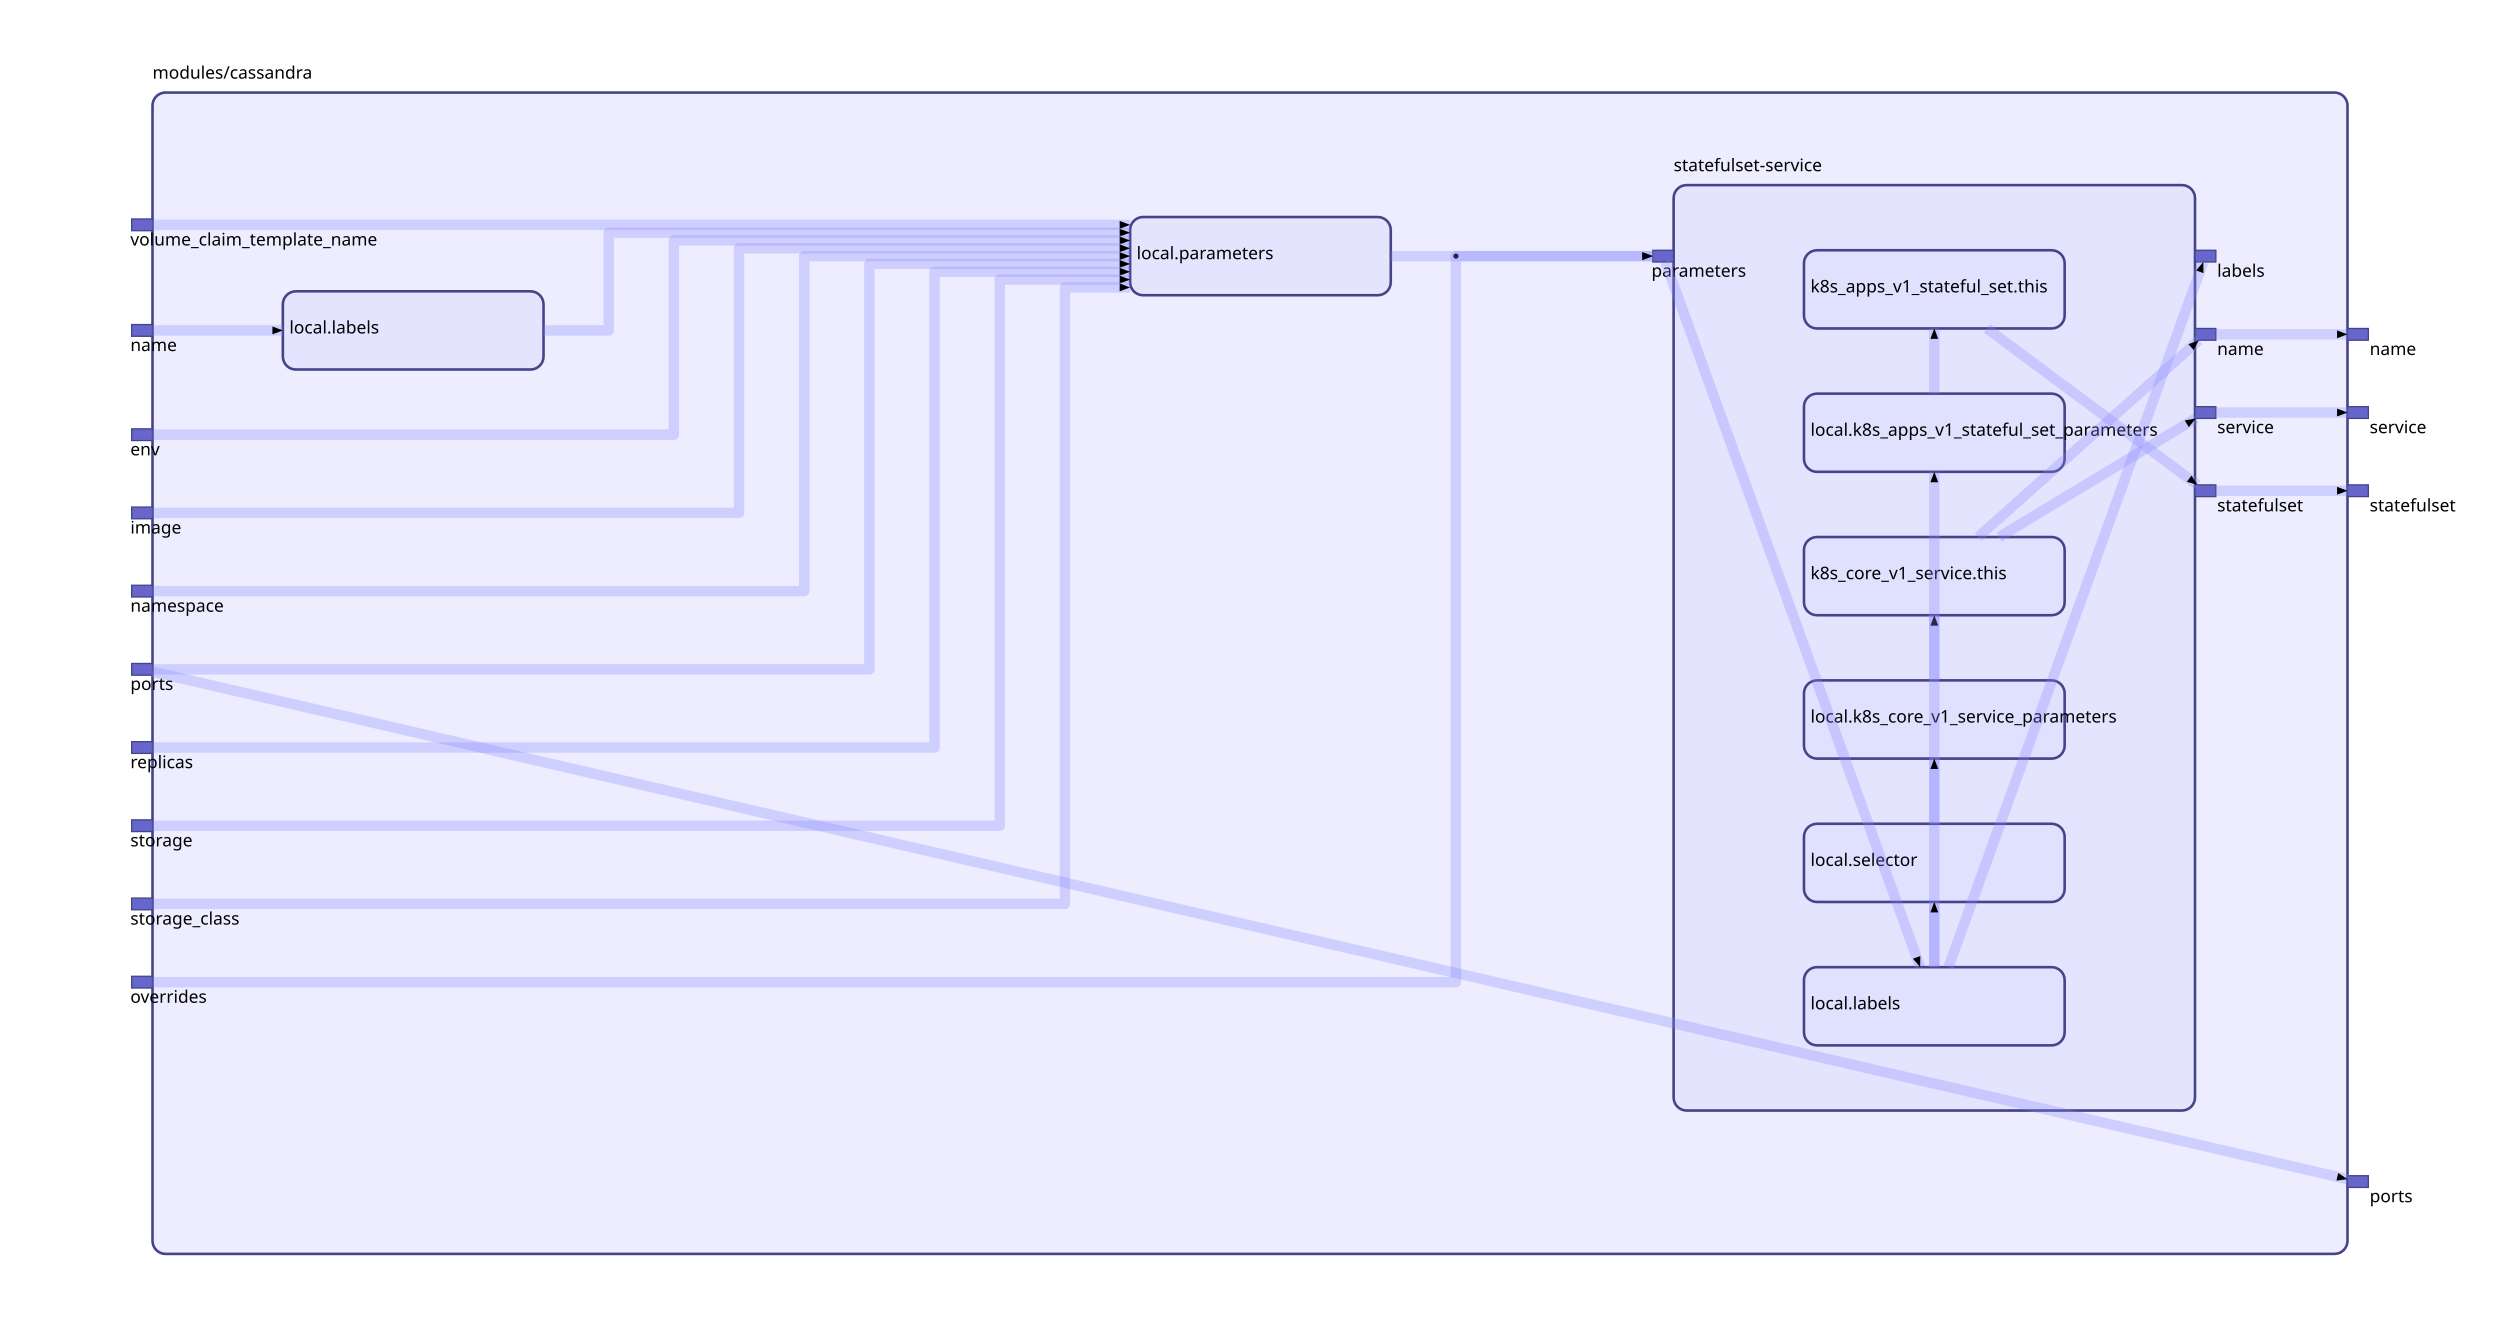
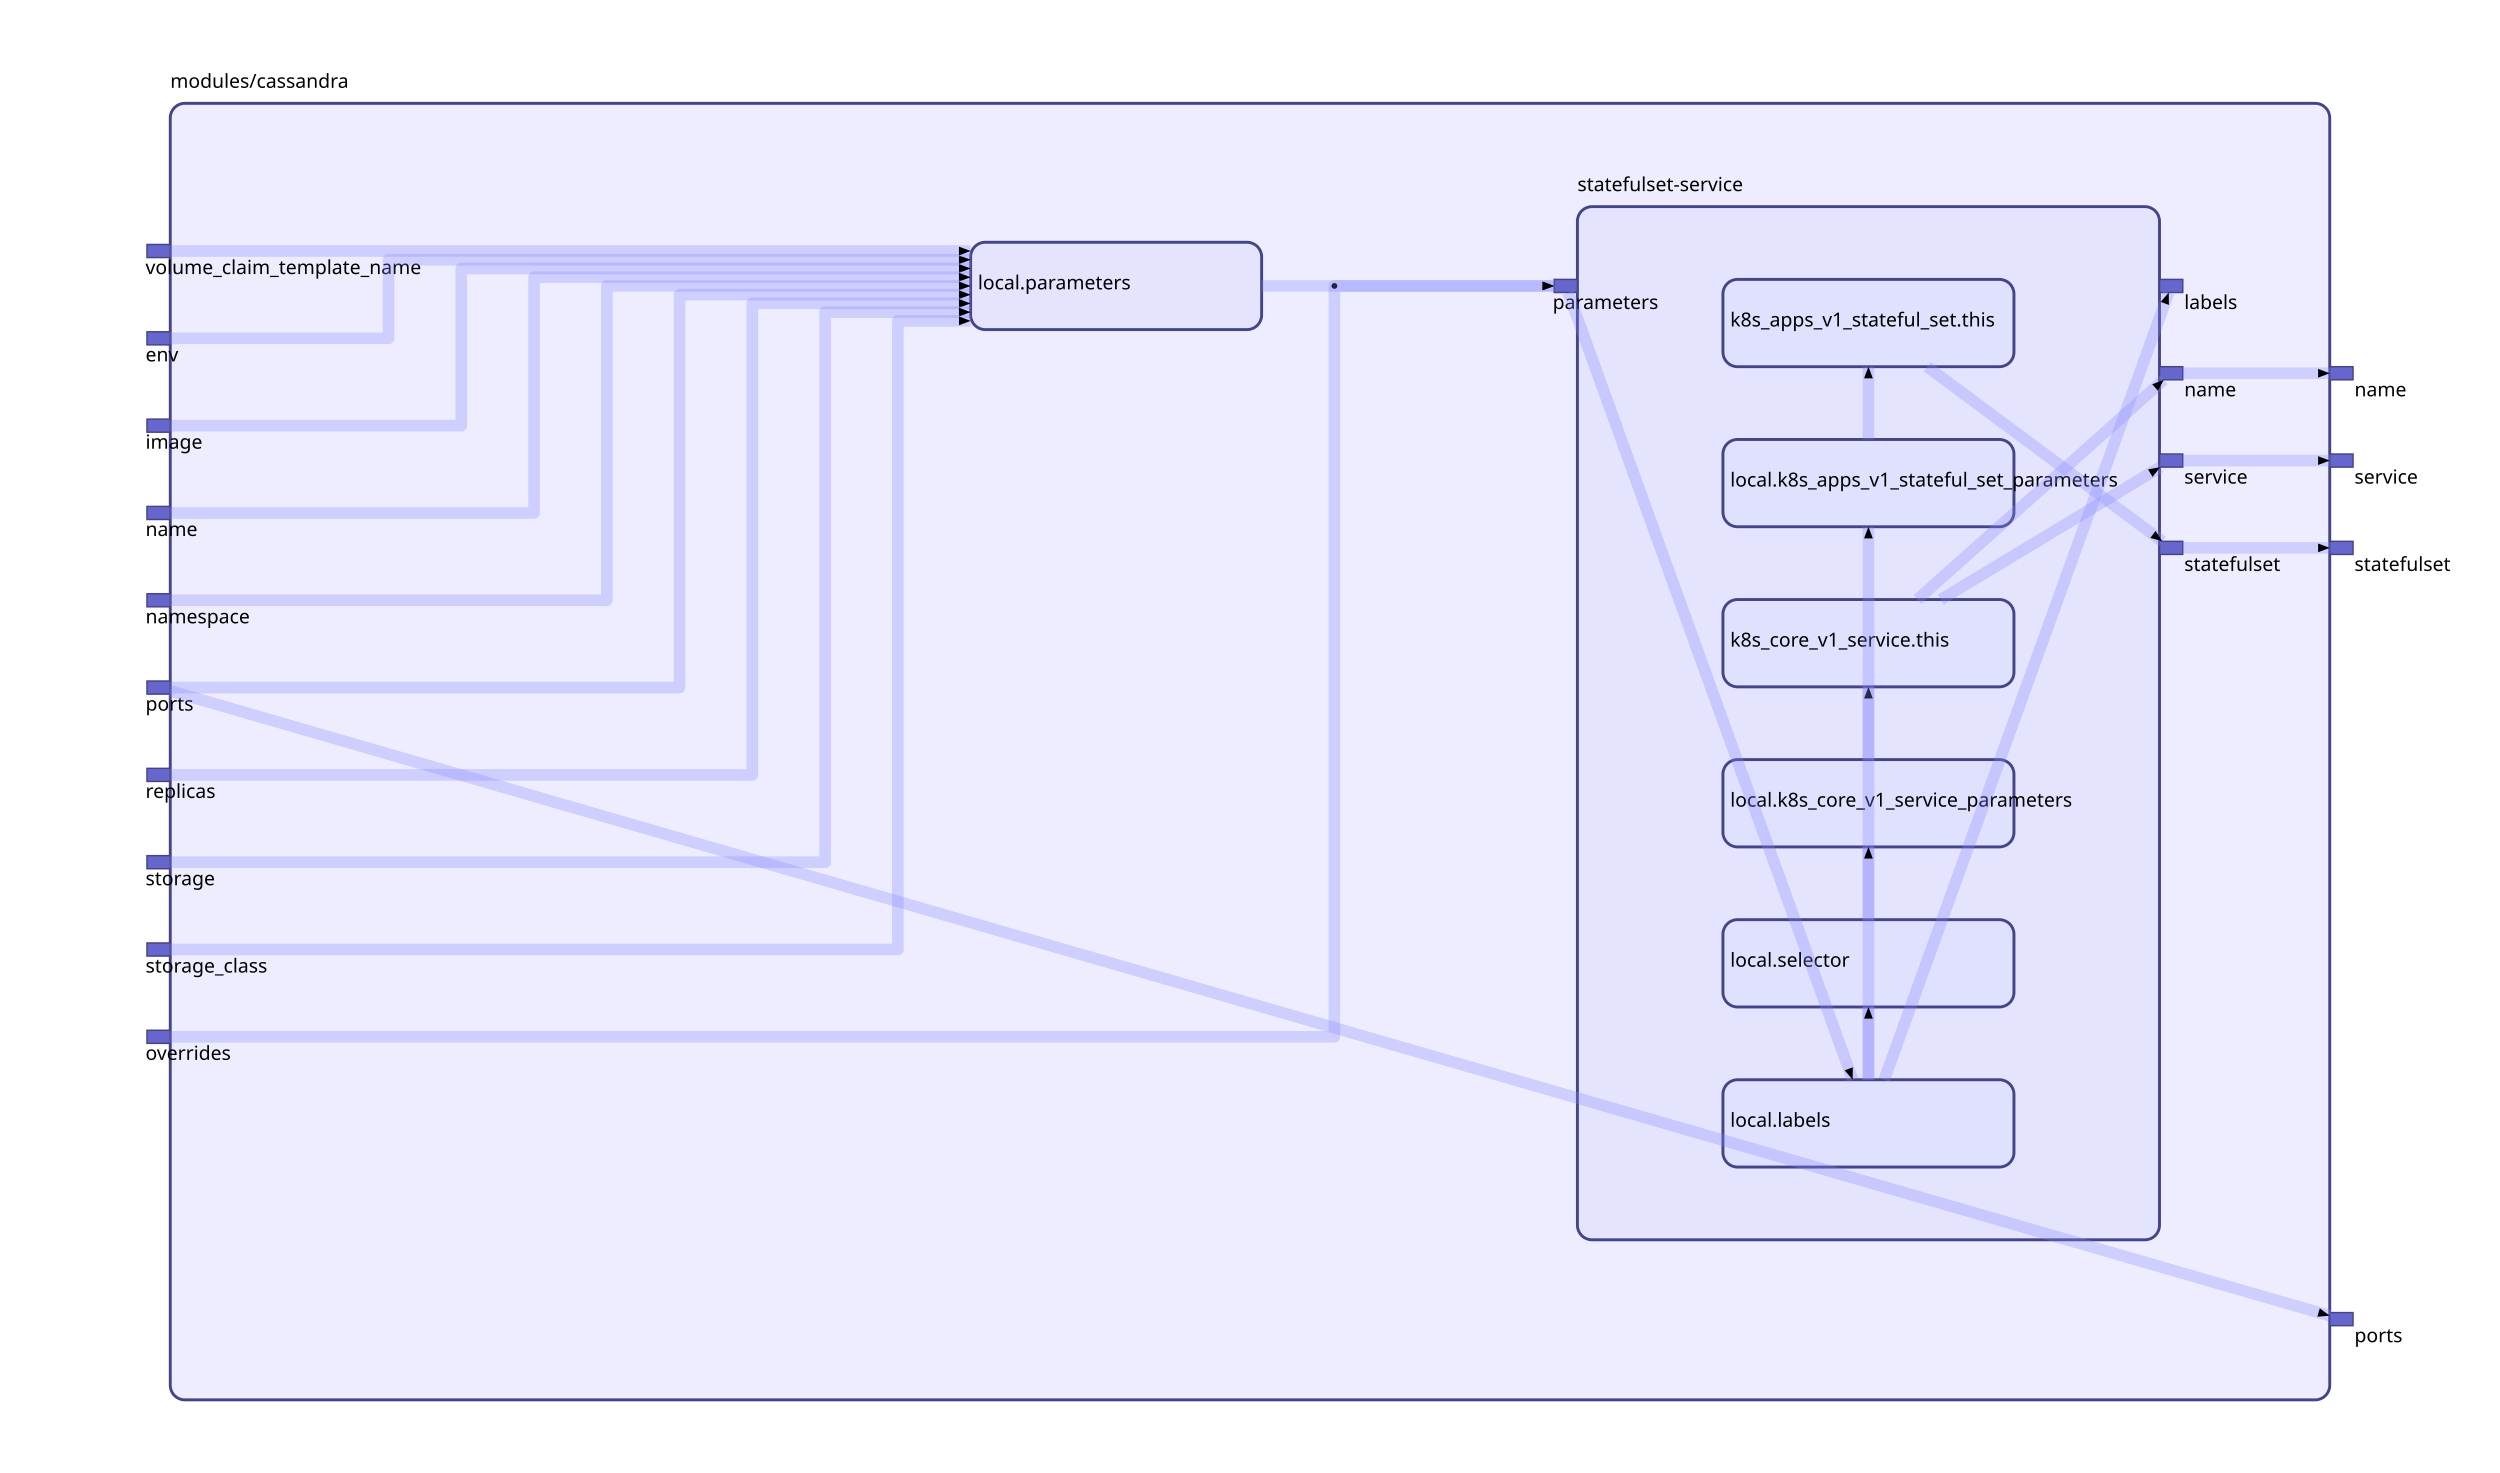
- <svg xmlns="http://www.w3.org/2000/svg" id="sprotty_1" class="sprotty-graph sprotty" tabindex="1002" viewBox="0 0 1918 1012">
+ <svg xmlns="http://www.w3.org/2000/svg" id="sprotty_1" class="sprotty-graph sprotty" tabindex="1002" viewBox="0 0 1718 1012">
  <style>
.elknode {
    stroke: #448;
    stroke-width: 2;
    fill: #ddf;
    fill-opacity: 0.5;
}

.elkport {
    stroke: #448;
    stroke-width: 1;
    fill: #66c;
}

.elkedge {
    fill: none;
    stroke: #88f;
    stroke-width: 8;
    stroke-opacity: 0.3;
    pointer-events: stroke;
    stroke-linejoin: round;
}

.elkedge:hover {
    stroke: #448;
    stroke-width: 8;
    stroke-opacity: 1;
    stroke-dasharray: 16px;
    stroke-dashoffset: 32px;
    animation: stroke 0.5s linear infinite;
}

@keyframes stroke {
    to {
        stroke-dashoffset: 0;
    }
}

.elkedge.arrow {
    fill: #336;
}

.elklabel {
    stroke-width: 0;
    stroke: #000;
    fill: #000;
    font-family: sans-serif;
    font-size: 10pt;
    dominant-baseline: hanging;
}

.elklabel:hover {
    font-size: 24pt;
}

.elkjunction {
    stroke: none;
    fill: #224;
}

.selected &gt; rect {
    stroke-width: 3;
}

.mouseover {
    stroke: #88f;
}
/*
 * Copyright (C) 2017 TypeFox and others.
 *
 * Licensed under the Apache License, Version 2.0 (the "License"); you may not use this file except in compliance with the License.
 * You may obtain a copy of the License at http://www.apache.org/licenses/LICENSE-2.0
 */

.sprotty {
    padding: 0px;
    font-family: "Helvetica Neue", Helvetica, Arial, sans-serif;
}

.sprotty-hidden {
    display: block;
    position: absolute;
    width: 0px;
    height: 0px;
}

.sprotty-popup {
    font-family: "Helvetica Neue", Helvetica, Arial, sans-serif;
    position: absolute;
    background: white;
    border-radius: 5px;
    border: 1px solid;
    max-width: 400px;
    min-width: 100px;
}

.sprotty-popup &gt; div {
    margin: 10px;
}

.sprotty-popup-closed {
    display: none;
}
</style>
  <g transform="scale(1) translate(0,0)">
    <g id="sprotty_3" transform="translate(117, 71)" opacity="1">
-       <rect class="elknode" x="0" y="0" rx="10" width="1684" height="891" />
-       <g id="sprotty_5" transform="translate(100, 152.5)" opacity="1">
+       <rect class="elknode" x="0" y="0" rx="10" width="1484" height="891" />
+       <g id="sprotty_5" transform="translate(550, 95.5)" opacity="1">
        <rect class="elknode" x="0" y="0" rx="10" width="200" height="60" />
-         <text id="sprotty_6" class="elklabel" transform="translate(5, 22) translate(0, 0)" opacity="1">local.labels</text>
-       </g>
-       <g id="sprotty_10" transform="translate(750, 95.5)" opacity="1">
-         <rect class="elknode" x="0" y="0" rx="10" width="200" height="60" />
-         <text id="sprotty_11" class="elklabel" transform="translate(5, 22) translate(0, 0)" opacity="1">local.parameters</text>
-       </g>
-       <g id="sprotty_37" transform="translate(1167, 71)" opacity="1">
+         <text id="sprotty_6" class="elklabel" transform="translate(5, 22) translate(0, 0)" opacity="1">local.parameters</text>
+       </g>
+       <g id="sprotty_34" transform="translate(967, 71)" opacity="1">
        <rect class="elknode" x="0" y="0" rx="10" width="400" height="710" />
-         <g id="sprotty_39" transform="translate(100, 50)" opacity="1">
-           <rect class="elknode" x="0" y="0" rx="10" width="200" height="60" />
-           <text id="sprotty_40" class="elklabel" transform="translate(5, 22) translate(0, 0)" opacity="1">k8s_apps_v1_stateful_set.this</text>
-         </g>
-         <g id="sprotty_41" transform="translate(100, 160)" opacity="1">
-           <rect class="elknode" x="0" y="0" rx="10" width="200" height="60" />
-           <text id="sprotty_42" class="elklabel" transform="translate(5, 22) translate(0, 0)" opacity="1">local.k8s_apps_v1_stateful_set_parameters</text>
-         </g>
-         <g id="sprotty_44" transform="translate(100, 270)" opacity="1">
-           <rect class="elknode" x="0" y="0" rx="10" width="200" height="60" />
-           <text id="sprotty_45" class="elklabel" transform="translate(5, 22) translate(0, 0)" opacity="1">k8s_core_v1_service.this</text>
-         </g>
-         <g id="sprotty_46" transform="translate(100, 380)" opacity="1">
-           <rect class="elknode" x="0" y="0" rx="10" width="200" height="60" />
-           <text id="sprotty_47" class="elklabel" transform="translate(5, 22) translate(0, 0)" opacity="1">local.k8s_core_v1_service_parameters</text>
-         </g>
-         <g id="sprotty_49" transform="translate(100, 490)" opacity="1">
-           <rect class="elknode" x="0" y="0" rx="10" width="200" height="60" />
-           <text id="sprotty_50" class="elklabel" transform="translate(5, 22) translate(0, 0)" opacity="1">local.selector</text>
-         </g>
-         <g id="sprotty_52" transform="translate(100, 600)" opacity="1">
-           <rect class="elknode" x="0" y="0" rx="10" width="200" height="60" />
-           <text id="sprotty_53" class="elklabel" transform="translate(5, 22) translate(0, 0)" opacity="1">local.labels</text>
-         </g>
-         <g id="sprotty_55" transform="translate(-16, 50)" opacity="1">
-           <rect class="elkport" x="0" y="0" width="16" height="9" />
-           <text id="sprotty_56" class="elklabel" transform="translate(-1, 10) translate(0, 0)" opacity="1">parameters</text>
-         </g>
-         <g id="sprotty_59" transform="translate(400, 50)" opacity="1">
-           <rect class="elkport" x="0" y="0" width="16" height="9" />
-           <text id="sprotty_60" class="elklabel" transform="translate(17, 10) translate(0, 0)" opacity="1">labels</text>
-         </g>
-         <g id="sprotty_62" transform="translate(400, 110)" opacity="1">
-           <rect class="elkport" x="0" y="0" width="16" height="9" />
-           <text id="sprotty_63" class="elklabel" transform="translate(17, 10) translate(0, 0)" opacity="1">name</text>
-         </g>
-         <g id="sprotty_65" transform="translate(400, 170)" opacity="1">
-           <rect class="elkport" x="0" y="0" width="16" height="9" />
-           <text id="sprotty_66" class="elklabel" transform="translate(17, 10) translate(0, 0)" opacity="1">service</text>
-         </g>
-         <g id="sprotty_68" transform="translate(400, 230)" opacity="1">
-           <rect class="elkport" x="0" y="0" width="16" height="9" />
-           <text id="sprotty_69" class="elklabel" transform="translate(17, 10) translate(0, 0)" opacity="1">statefulset</text>
-         </g>
-         <text id="sprotty_38" class="elklabel" transform="translate(0, -21) translate(0, 0)" opacity="1">statefulset-service</text>
-       </g>
-       <g id="sprotty_7" transform="translate(-16, 178)" opacity="1">
-         <rect class="elkport" x="0" y="0" width="16" height="9" />
-         <text id="sprotty_8" class="elklabel" transform="translate(-1, 10) translate(0, 0)" opacity="1">name</text>
-       </g>
-       <g id="sprotty_13" transform="translate(-16, 258)" opacity="1">
-         <rect class="elkport" x="0" y="0" width="16" height="9" />
-         <text id="sprotty_14" class="elklabel" transform="translate(-1, 10) translate(0, 0)" opacity="1">env</text>
-       </g>
-       <g id="sprotty_16" transform="translate(-16, 318)" opacity="1">
-         <rect class="elkport" x="0" y="0" width="16" height="9" />
-         <text id="sprotty_17" class="elklabel" transform="translate(-1, 10) translate(0, 0)" opacity="1">image</text>
-       </g>
-       <g id="sprotty_19" transform="translate(-16, 378)" opacity="1">
-         <rect class="elkport" x="0" y="0" width="16" height="9" />
-         <text id="sprotty_20" class="elklabel" transform="translate(-1, 10) translate(0, 0)" opacity="1">namespace</text>
-       </g>
-       <g id="sprotty_22" transform="translate(-16, 438)" opacity="1">
-         <rect class="elkport" x="0" y="0" width="16" height="9" />
-         <text id="sprotty_23" class="elklabel" transform="translate(-1, 10) translate(0, 0)" opacity="1">ports</text>
-       </g>
-       <g id="sprotty_25" transform="translate(-16, 498)" opacity="1">
-         <rect class="elkport" x="0" y="0" width="16" height="9" />
-         <text id="sprotty_26" class="elklabel" transform="translate(-1, 10) translate(0, 0)" opacity="1">replicas</text>
-       </g>
-       <g id="sprotty_28" transform="translate(-16, 558)" opacity="1">
-         <rect class="elkport" x="0" y="0" width="16" height="9" />
-         <text id="sprotty_29" class="elklabel" transform="translate(-1, 10) translate(0, 0)" opacity="1">storage</text>
-       </g>
-       <g id="sprotty_31" transform="translate(-16, 618)" opacity="1">
-         <rect class="elkport" x="0" y="0" width="16" height="9" />
-         <text id="sprotty_32" class="elklabel" transform="translate(-1, 10) translate(0, 0)" opacity="1">storage_class</text>
-       </g>
-       <g id="sprotty_34" transform="translate(-16, 97)" opacity="1">
-         <rect class="elkport" x="0" y="0" width="16" height="9" />
-         <text id="sprotty_35" class="elklabel" transform="translate(-1, 10) translate(0, 0)" opacity="1">volume_claim_template_name</text>
-       </g>
-       <g id="sprotty_72" transform="translate(-16, 678)" opacity="1">
-         <rect class="elkport" x="0" y="0" width="16" height="9" />
-         <text id="sprotty_73" class="elklabel" transform="translate(-1, 10) translate(0, 0)" opacity="1">overrides</text>
-       </g>
-       <g id="sprotty_75" transform="translate(1684, 181)" opacity="1">
-         <rect class="elkport" x="0" y="0" width="16" height="9" />
-         <text id="sprotty_76" class="elklabel" transform="translate(17, 10) translate(0, 0)" opacity="1">name</text>
-       </g>
-       <g id="sprotty_78" transform="translate(1684, 831)" opacity="1">
-         <rect class="elkport" x="0" y="0" width="16" height="9" />
-         <text id="sprotty_79" class="elklabel" transform="translate(17, 10) translate(0, 0)" opacity="1">ports</text>
-       </g>
-       <g id="sprotty_81" transform="translate(1684, 241)" opacity="1">
-         <rect class="elkport" x="0" y="0" width="16" height="9" />
-         <text id="sprotty_82" class="elklabel" transform="translate(17, 10) translate(0, 0)" opacity="1">service</text>
-       </g>
-       <g id="sprotty_84" transform="translate(1684, 301)" opacity="1">
-         <rect class="elkport" x="0" y="0" width="16" height="9" />
-         <text id="sprotty_85" class="elklabel" transform="translate(17, 10) translate(0, 0)" opacity="1">statefulset</text>
+         <g id="sprotty_36" transform="translate(100, 50)" opacity="1">
+           <rect class="elknode" x="0" y="0" rx="10" width="200" height="60" />
+           <text id="sprotty_37" class="elklabel" transform="translate(5, 22) translate(0, 0)" opacity="1">k8s_apps_v1_stateful_set.this</text>
+         </g>
+         <g id="sprotty_38" transform="translate(100, 160)" opacity="1">
+           <rect class="elknode" x="0" y="0" rx="10" width="200" height="60" />
+           <text id="sprotty_39" class="elklabel" transform="translate(5, 22) translate(0, 0)" opacity="1">local.k8s_apps_v1_stateful_set_parameters</text>
+         </g>
+         <g id="sprotty_41" transform="translate(100, 270)" opacity="1">
+           <rect class="elknode" x="0" y="0" rx="10" width="200" height="60" />
+           <text id="sprotty_42" class="elklabel" transform="translate(5, 22) translate(0, 0)" opacity="1">k8s_core_v1_service.this</text>
+         </g>
+         <g id="sprotty_43" transform="translate(100, 380)" opacity="1">
+           <rect class="elknode" x="0" y="0" rx="10" width="200" height="60" />
+           <text id="sprotty_44" class="elklabel" transform="translate(5, 22) translate(0, 0)" opacity="1">local.k8s_core_v1_service_parameters</text>
+         </g>
+         <g id="sprotty_46" transform="translate(100, 490)" opacity="1">
+           <rect class="elknode" x="0" y="0" rx="10" width="200" height="60" />
+           <text id="sprotty_47" class="elklabel" transform="translate(5, 22) translate(0, 0)" opacity="1">local.selector</text>
+         </g>
+         <g id="sprotty_49" transform="translate(100, 600)" opacity="1">
+           <rect class="elknode" x="0" y="0" rx="10" width="200" height="60" />
+           <text id="sprotty_50" class="elklabel" transform="translate(5, 22) translate(0, 0)" opacity="1">local.labels</text>
+         </g>
+         <g id="sprotty_52" transform="translate(-16, 50)" opacity="1">
+           <rect class="elkport" x="0" y="0" width="16" height="9" />
+           <text id="sprotty_53" class="elklabel" transform="translate(-1, 10) translate(0, 0)" opacity="1">parameters</text>
+         </g>
+         <g id="sprotty_56" transform="translate(400, 50)" opacity="1">
+           <rect class="elkport" x="0" y="0" width="16" height="9" />
+           <text id="sprotty_57" class="elklabel" transform="translate(17, 10) translate(0, 0)" opacity="1">labels</text>
+         </g>
+         <g id="sprotty_59" transform="translate(400, 110)" opacity="1">
+           <rect class="elkport" x="0" y="0" width="16" height="9" />
+           <text id="sprotty_60" class="elklabel" transform="translate(17, 10) translate(0, 0)" opacity="1">name</text>
+         </g>
+         <g id="sprotty_62" transform="translate(400, 170)" opacity="1">
+           <rect class="elkport" x="0" y="0" width="16" height="9" />
+           <text id="sprotty_63" class="elklabel" transform="translate(17, 10) translate(0, 0)" opacity="1">service</text>
+         </g>
+         <g id="sprotty_65" transform="translate(400, 230)" opacity="1">
+           <rect class="elkport" x="0" y="0" width="16" height="9" />
+           <text id="sprotty_66" class="elklabel" transform="translate(17, 10) translate(0, 0)" opacity="1">statefulset</text>
+         </g>
+         <text id="sprotty_35" class="elklabel" transform="translate(0, -21) translate(0, 0)" opacity="1">statefulset-service</text>
+       </g>
+       <g id="sprotty_7" transform="translate(-16, 157)" opacity="1">
+         <rect class="elkport" x="0" y="0" width="16" height="9" />
+         <text id="sprotty_8" class="elklabel" transform="translate(-1, 10) translate(0, 0)" opacity="1">env</text>
+       </g>
+       <g id="sprotty_10" transform="translate(-16, 217)" opacity="1">
+         <rect class="elkport" x="0" y="0" width="16" height="9" />
+         <text id="sprotty_11" class="elklabel" transform="translate(-1, 10) translate(0, 0)" opacity="1">image</text>
+       </g>
+       <g id="sprotty_13" transform="translate(-16, 277)" opacity="1">
+         <rect class="elkport" x="0" y="0" width="16" height="9" />
+         <text id="sprotty_14" class="elklabel" transform="translate(-1, 10) translate(0, 0)" opacity="1">name</text>
+       </g>
+       <g id="sprotty_16" transform="translate(-16, 337)" opacity="1">
+         <rect class="elkport" x="0" y="0" width="16" height="9" />
+         <text id="sprotty_17" class="elklabel" transform="translate(-1, 10) translate(0, 0)" opacity="1">namespace</text>
+       </g>
+       <g id="sprotty_19" transform="translate(-16, 397)" opacity="1">
+         <rect class="elkport" x="0" y="0" width="16" height="9" />
+         <text id="sprotty_20" class="elklabel" transform="translate(-1, 10) translate(0, 0)" opacity="1">ports</text>
+       </g>
+       <g id="sprotty_22" transform="translate(-16, 457)" opacity="1">
+         <rect class="elkport" x="0" y="0" width="16" height="9" />
+         <text id="sprotty_23" class="elklabel" transform="translate(-1, 10) translate(0, 0)" opacity="1">replicas</text>
+       </g>
+       <g id="sprotty_25" transform="translate(-16, 517)" opacity="1">
+         <rect class="elkport" x="0" y="0" width="16" height="9" />
+         <text id="sprotty_26" class="elklabel" transform="translate(-1, 10) translate(0, 0)" opacity="1">storage</text>
+       </g>
+       <g id="sprotty_28" transform="translate(-16, 577)" opacity="1">
+         <rect class="elkport" x="0" y="0" width="16" height="9" />
+         <text id="sprotty_29" class="elklabel" transform="translate(-1, 10) translate(0, 0)" opacity="1">storage_class</text>
+       </g>
+       <g id="sprotty_31" transform="translate(-16, 97)" opacity="1">
+         <rect class="elkport" x="0" y="0" width="16" height="9" />
+         <text id="sprotty_32" class="elklabel" transform="translate(-1, 10) translate(0, 0)" opacity="1">volume_claim_template_name</text>
+       </g>
+       <g id="sprotty_69" transform="translate(-16, 637)" opacity="1">
+         <rect class="elkport" x="0" y="0" width="16" height="9" />
+         <text id="sprotty_70" class="elklabel" transform="translate(-1, 10) translate(0, 0)" opacity="1">overrides</text>
+       </g>
+       <g id="sprotty_72" transform="translate(1484, 181)" opacity="1">
+         <rect class="elkport" x="0" y="0" width="16" height="9" />
+         <text id="sprotty_73" class="elklabel" transform="translate(17, 10) translate(0, 0)" opacity="1">name</text>
+       </g>
+       <g id="sprotty_75" transform="translate(1484, 831)" opacity="1">
+         <rect class="elkport" x="0" y="0" width="16" height="9" />
+         <text id="sprotty_76" class="elklabel" transform="translate(17, 10) translate(0, 0)" opacity="1">ports</text>
+       </g>
+       <g id="sprotty_78" transform="translate(1484, 241)" opacity="1">
+         <rect class="elkport" x="0" y="0" width="16" height="9" />
+         <text id="sprotty_79" class="elklabel" transform="translate(17, 10) translate(0, 0)" opacity="1">service</text>
+       </g>
+       <g id="sprotty_81" transform="translate(1484, 301)" opacity="1">
+         <rect class="elkport" x="0" y="0" width="16" height="9" />
+         <text id="sprotty_82" class="elklabel" transform="translate(17, 10) translate(0, 0)" opacity="1">statefulset</text>
      </g>
      <text id="sprotty_4" class="elklabel" transform="translate(0, -21) translate(0, 0)" opacity="1">modules/cassandra</text>
      <g id="sprotty_9" class="sprotty-edge" opacity="1">
-         <path class="elkedge" d="M 0,182.5 L 100,182.5" />
-         <path class="edge arrow" d="M 0,0 L 8,-3 L 8,3 Z" transform="rotate(180 100 182.5) translate(100 182.5)" />
+         <path class="elkedge" d="M 0,161.5 L 150,161.5 L 150,107.5 L 550,107.5" />
+         <path class="edge arrow" d="M 0,0 L 8,-3 L 8,3 Z" transform="rotate(180 550 107.5) translate(550 107.5)" />
      </g>
      <g id="sprotty_12" class="sprotty-edge" opacity="1">
-         <path class="elkedge" d="M 300,182.5 L 350,182.5 L 350,107.5 L 750,107.5" />
-         <path class="edge arrow" d="M 0,0 L 8,-3 L 8,3 Z" transform="rotate(180 750 107.5) translate(750 107.5)" />
+         <path class="elkedge" d="M 0,221.5 L 200,221.5 L 200,113.5 L 550,113.5" />
+         <path class="edge arrow" d="M 0,0 L 8,-3 L 8,3 Z" transform="rotate(180 550 113.5) translate(550 113.5)" />
      </g>
      <g id="sprotty_15" class="sprotty-edge" opacity="1">
-         <path class="elkedge" d="M 0,262.5 L 400,262.5 L 400,113.5 L 750,113.5" />
-         <path class="edge arrow" d="M 0,0 L 8,-3 L 8,3 Z" transform="rotate(180 750 113.5) translate(750 113.5)" />
+         <path class="elkedge" d="M 0,281.5 L 250,281.5 L 250,119.5 L 550,119.5" />
+         <path class="edge arrow" d="M 0,0 L 8,-3 L 8,3 Z" transform="rotate(180 550 119.5) translate(550 119.5)" />
      </g>
      <g id="sprotty_18" class="sprotty-edge" opacity="1">
-         <path class="elkedge" d="M 0,322.5 L 450,322.5 L 450,119.5 L 750,119.5" />
-         <path class="edge arrow" d="M 0,0 L 8,-3 L 8,3 Z" transform="rotate(180 750 119.5) translate(750 119.5)" />
+         <path class="elkedge" d="M 0,341.5 L 300,341.5 L 300,125.5 L 550,125.5" />
+         <path class="edge arrow" d="M 0,0 L 8,-3 L 8,3 Z" transform="rotate(180 550 125.5) translate(550 125.5)" />
      </g>
      <g id="sprotty_21" class="sprotty-edge" opacity="1">
-         <path class="elkedge" d="M 0,382.5 L 500,382.5 L 500,125.5 L 750,125.5" />
-         <path class="edge arrow" d="M 0,0 L 8,-3 L 8,3 Z" transform="rotate(180 750 125.5) translate(750 125.5)" />
+         <path class="elkedge" d="M 0,401.5 L 350,401.5 L 350,131.5 L 550,131.5" />
+         <path class="edge arrow" d="M 0,0 L 8,-3 L 8,3 Z" transform="rotate(180 550 131.5) translate(550 131.5)" />
      </g>
      <g id="sprotty_24" class="sprotty-edge" opacity="1">
-         <path class="elkedge" d="M 0,442.5 L 550,442.5 L 550,131.5 L 750,131.5" />
-         <path class="edge arrow" d="M 0,0 L 8,-3 L 8,3 Z" transform="rotate(180 750 131.5) translate(750 131.5)" />
+         <path class="elkedge" d="M 0,461.5 L 400,461.5 L 400,137.5 L 550,137.5" />
+         <path class="edge arrow" d="M 0,0 L 8,-3 L 8,3 Z" transform="rotate(180 550 137.5) translate(550 137.5)" />
      </g>
      <g id="sprotty_27" class="sprotty-edge" opacity="1">
-         <path class="elkedge" d="M 0,502.5 L 600,502.5 L 600,137.5 L 750,137.5" />
-         <path class="edge arrow" d="M 0,0 L 8,-3 L 8,3 Z" transform="rotate(180 750 137.5) translate(750 137.5)" />
+         <path class="elkedge" d="M 0,521.5 L 450,521.5 L 450,143.5 L 550,143.5" />
+         <path class="edge arrow" d="M 0,0 L 8,-3 L 8,3 Z" transform="rotate(180 550 143.5) translate(550 143.5)" />
      </g>
      <g id="sprotty_30" class="sprotty-edge" opacity="1">
-         <path class="elkedge" d="M 0,562.5 L 650,562.5 L 650,143.5 L 750,143.5" />
-         <path class="edge arrow" d="M 0,0 L 8,-3 L 8,3 Z" transform="rotate(180 750 143.5) translate(750 143.5)" />
+         <path class="elkedge" d="M 0,581.5 L 500,581.5 L 500,149.5 L 550,149.5" />
+         <path class="edge arrow" d="M 0,0 L 8,-3 L 8,3 Z" transform="rotate(180 550 149.5) translate(550 149.5)" />
      </g>
      <g id="sprotty_33" class="sprotty-edge" opacity="1">
-         <path class="elkedge" d="M 0,622.5 L 700,622.5 L 700,149.5 L 750,149.5" />
-         <path class="edge arrow" d="M 0,0 L 8,-3 L 8,3 Z" transform="rotate(180 750 149.5) translate(750 149.5)" />
-       </g>
-       <g id="sprotty_36" class="sprotty-edge" opacity="1">
-         <path class="elkedge" d="M 0,101.5 L 750,101.5" />
-         <path class="edge arrow" d="M 0,0 L 8,-3 L 8,3 Z" transform="rotate(180 750 101.5) translate(750 101.5)" />
-       </g>
-       <g id="sprotty_43" class="sprotty-edge" opacity="1">
-         <path class="elkedge" d="M 1367,231 L 1367,181" />
-         <path class="edge arrow" d="M 0,0 L 8,-3 L 8,3 Z" transform="rotate(90 1367 181) translate(1367 181)" />
+         <path class="elkedge" d="M 0,101.5 L 550,101.5" />
+         <path class="edge arrow" d="M 0,0 L 8,-3 L 8,3 Z" transform="rotate(180 550 101.5) translate(550 101.5)" />
+       </g>
+       <g id="sprotty_40" class="sprotty-edge" opacity="1">
+         <path class="elkedge" d="M 1167,231 L 1167,181" />
+         <path class="edge arrow" d="M 0,0 L 8,-3 L 8,3 Z" transform="rotate(90 1167 181) translate(1167 181)" />
+       </g>
+       <g id="sprotty_45" class="sprotty-edge" opacity="1">
+         <path class="elkedge" d="M 1167,451 L 1167,401" />
+         <path class="edge arrow" d="M 0,0 L 8,-3 L 8,3 Z" transform="rotate(90 1167 401) translate(1167 401)" />
      </g>
      <g id="sprotty_48" class="sprotty-edge" opacity="1">
-         <path class="elkedge" d="M 1367,451 L 1367,401" />
-         <path class="edge arrow" d="M 0,0 L 8,-3 L 8,3 Z" transform="rotate(90 1367 401) translate(1367 401)" />
+         <path class="elkedge" d="M 1167,561 L 1167,291" />
+         <path class="edge arrow" d="M 0,0 L 8,-3 L 8,3 Z" transform="rotate(90 1167 291) translate(1167 291)" />
      </g>
      <g id="sprotty_51" class="sprotty-edge" opacity="1">
-         <path class="elkedge" d="M 1367,561 L 1367,291" />
-         <path class="edge arrow" d="M 0,0 L 8,-3 L 8,3 Z" transform="rotate(90 1367 291) translate(1367 291)" />
+         <path class="elkedge" d="M 1167,671 L 1167,511" />
+         <path class="edge arrow" d="M 0,0 L 8,-3 L 8,3 Z" transform="rotate(90 1167 511) translate(1167 511)" />
      </g>
      <g id="sprotty_54" class="sprotty-edge" opacity="1">
-         <path class="elkedge" d="M 1367,671 L 1367,511" />
-         <path class="edge arrow" d="M 0,0 L 8,-3 L 8,3 Z" transform="rotate(90 1367 511) translate(1367 511)" />
-       </g>
-       <g id="sprotty_57" class="sprotty-edge" opacity="1">
-         <path class="elkedge" d="M 1160.626,130 L 1356.157,671" />
-         <path class="edge arrow" d="M 0,0 L 8,-3 L 8,3 Z" transform="rotate(-109.8711 1356.157 671) translate(1356.157 671)" />
+         <path class="elkedge" d="M 960.626,130 L 1156.157,671" />
+         <path class="edge arrow" d="M 0,0 L 8,-3 L 8,3 Z" transform="rotate(-109.8711 1156.157 671) translate(1156.157 671)" />
+       </g>
+       <g id="sprotty_55" class="sprotty-edge" opacity="1">
+         <path class="elkedge" d="M 1167,671 L 1167,621" />
+         <path class="edge arrow" d="M 0,0 L 8,-3 L 8,3 Z" transform="rotate(90 1167 621) translate(1167 621)" />
      </g>
      <g id="sprotty_58" class="sprotty-edge" opacity="1">
-         <path class="elkedge" d="M 1367,671 L 1367,621" />
-         <path class="edge arrow" d="M 0,0 L 8,-3 L 8,3 Z" transform="rotate(90 1367 621) translate(1367 621)" />
+         <path class="elkedge" d="M 1177.843,671 L 1373.374,130" />
+         <path class="edge arrow" d="M 0,0 L 8,-3 L 8,3 Z" transform="rotate(109.8711 1373.374 130) translate(1373.374 130)" />
      </g>
      <g id="sprotty_61" class="sprotty-edge" opacity="1">
-         <path class="elkedge" d="M 1377.843,671 L 1573.374,130" />
-         <path class="edge arrow" d="M 0,0 L 8,-3 L 8,3 Z" transform="rotate(109.8711 1573.374 130) translate(1573.374 130)" />
+         <path class="elkedge" d="M 1200.639,341 L 1369.954,190" />
+         <path class="edge arrow" d="M 0,0 L 8,-3 L 8,3 Z" transform="rotate(138.2726 1369.954 190) translate(1369.954 190)" />
      </g>
      <g id="sprotty_64" class="sprotty-edge" opacity="1">
-         <path class="elkedge" d="M 1400.639,341 L 1569.954,190" />
-         <path class="edge arrow" d="M 0,0 L 8,-3 L 8,3 Z" transform="rotate(138.2726 1569.954 190) translate(1569.954 190)" />
+         <path class="elkedge" d="M 1216.721,341 L 1367.542,250" />
+         <path class="edge arrow" d="M 0,0 L 8,-3 L 8,3 Z" transform="rotate(148.8947 1367.542 250) translate(1367.542 250)" />
      </g>
      <g id="sprotty_67" class="sprotty-edge" opacity="1">
-         <path class="elkedge" d="M 1416.721,341 L 1567.542,250" />
-         <path class="edge arrow" d="M 0,0 L 8,-3 L 8,3 Z" transform="rotate(148.8947 1567.542 250) translate(1567.542 250)" />
-       </g>
-       <g id="sprotty_70" class="sprotty-edge" opacity="1">
-         <path class="elkedge" d="M 1407.388,181 L 1568.942,301" />
-         <path class="edge arrow" d="M 0,0 L 8,-3 L 8,3 Z" transform="rotate(-143.3955 1568.942 301) translate(1568.942 301)" />
+         <path class="elkedge" d="M 1207.388,181 L 1368.942,301" />
+         <path class="edge arrow" d="M 0,0 L 8,-3 L 8,3 Z" transform="rotate(-143.3955 1368.942 301) translate(1368.942 301)" />
+       </g>
+       <g id="sprotty_68" class="sprotty-edge" opacity="1">
+         <path class="elkedge" d="M 750,125.5 L 951,125.5" />
+         <path class="edge arrow" d="M 0,0 L 8,-3 L 8,3 Z" transform="rotate(180 951 125.5) translate(951 125.5)" />
      </g>
      <g id="sprotty_71" class="sprotty-edge" opacity="1">
-         <path class="elkedge" d="M 950,125.5 L 1151,125.5" />
-         <path class="edge arrow" d="M 0,0 L 8,-3 L 8,3 Z" transform="rotate(180 1151 125.5) translate(1151 125.5)" />
+         <path class="elkedge" d="M 0,641.5 L 800,641.5 L 800,125.5 L 951,125.5" />
+         <path class="edge arrow" d="M 0,0 L 8,-3 L 8,3 Z" transform="rotate(180 951 125.5) translate(951 125.5)" />
+         <g id="sprotty_71_j0" transform="translate(800, 125.5)" opacity="1">
+           <circle class="elkjunction" r="2" />
+         </g>
      </g>
      <g id="sprotty_74" class="sprotty-edge" opacity="1">
-         <path class="elkedge" d="M 0,682.5 L 1000,682.5 L 1000,125.5 L 1151,125.5" />
-         <path class="edge arrow" d="M 0,0 L 8,-3 L 8,3 Z" transform="rotate(180 1151 125.5) translate(1151 125.5)" />
-         <g id="sprotty_74_j0" transform="translate(1000, 125.5)" opacity="1">
-           <circle class="elkjunction" r="2" />
-         </g>
+         <path class="elkedge" d="M 1383,185.5 L 1484,185.5" />
+         <path class="edge arrow" d="M 0,0 L 8,-3 L 8,3 Z" transform="rotate(180 1484 185.5) translate(1484 185.5)" />
      </g>
      <g id="sprotty_77" class="sprotty-edge" opacity="1">
-         <path class="elkedge" d="M 1583,185.5 L 1684,185.5" />
-         <path class="edge arrow" d="M 0,0 L 8,-3 L 8,3 Z" transform="rotate(180 1684 185.5) translate(1684 185.5)" />
+         <path class="elkedge" d="M 0,403.815 L 1484,833.185" />
+         <path class="edge arrow" d="M 0,0 L 8,-3 L 8,3 Z" transform="rotate(-163.8631 1484 833.1853) translate(1484 833.1853)" />
      </g>
      <g id="sprotty_80" class="sprotty-edge" opacity="1">
-         <path class="elkedge" d="M 0,444.349 L 1684,833.651" />
-         <path class="edge arrow" d="M 0,0 L 8,-3 L 8,3 Z" transform="rotate(-166.9832 1684 833.6506) translate(1684 833.6506)" />
+         <path class="elkedge" d="M 1383,245.5 L 1484,245.5" />
+         <path class="edge arrow" d="M 0,0 L 8,-3 L 8,3 Z" transform="rotate(180 1484 245.5) translate(1484 245.5)" />
      </g>
      <g id="sprotty_83" class="sprotty-edge" opacity="1">
-         <path class="elkedge" d="M 1583,245.5 L 1684,245.5" />
-         <path class="edge arrow" d="M 0,0 L 8,-3 L 8,3 Z" transform="rotate(180 1684 245.5) translate(1684 245.5)" />
-       </g>
-       <g id="sprotty_86" class="sprotty-edge" opacity="1">
-         <path class="elkedge" d="M 1583,305.5 L 1684,305.5" />
-         <path class="edge arrow" d="M 0,0 L 8,-3 L 8,3 Z" transform="rotate(180 1684 305.5) translate(1684 305.5)" />
+         <path class="elkedge" d="M 1383,305.5 L 1484,305.5" />
+         <path class="edge arrow" d="M 0,0 L 8,-3 L 8,3 Z" transform="rotate(180 1484 305.5) translate(1484 305.5)" />
      </g>
    </g>
  </g>
</svg>
